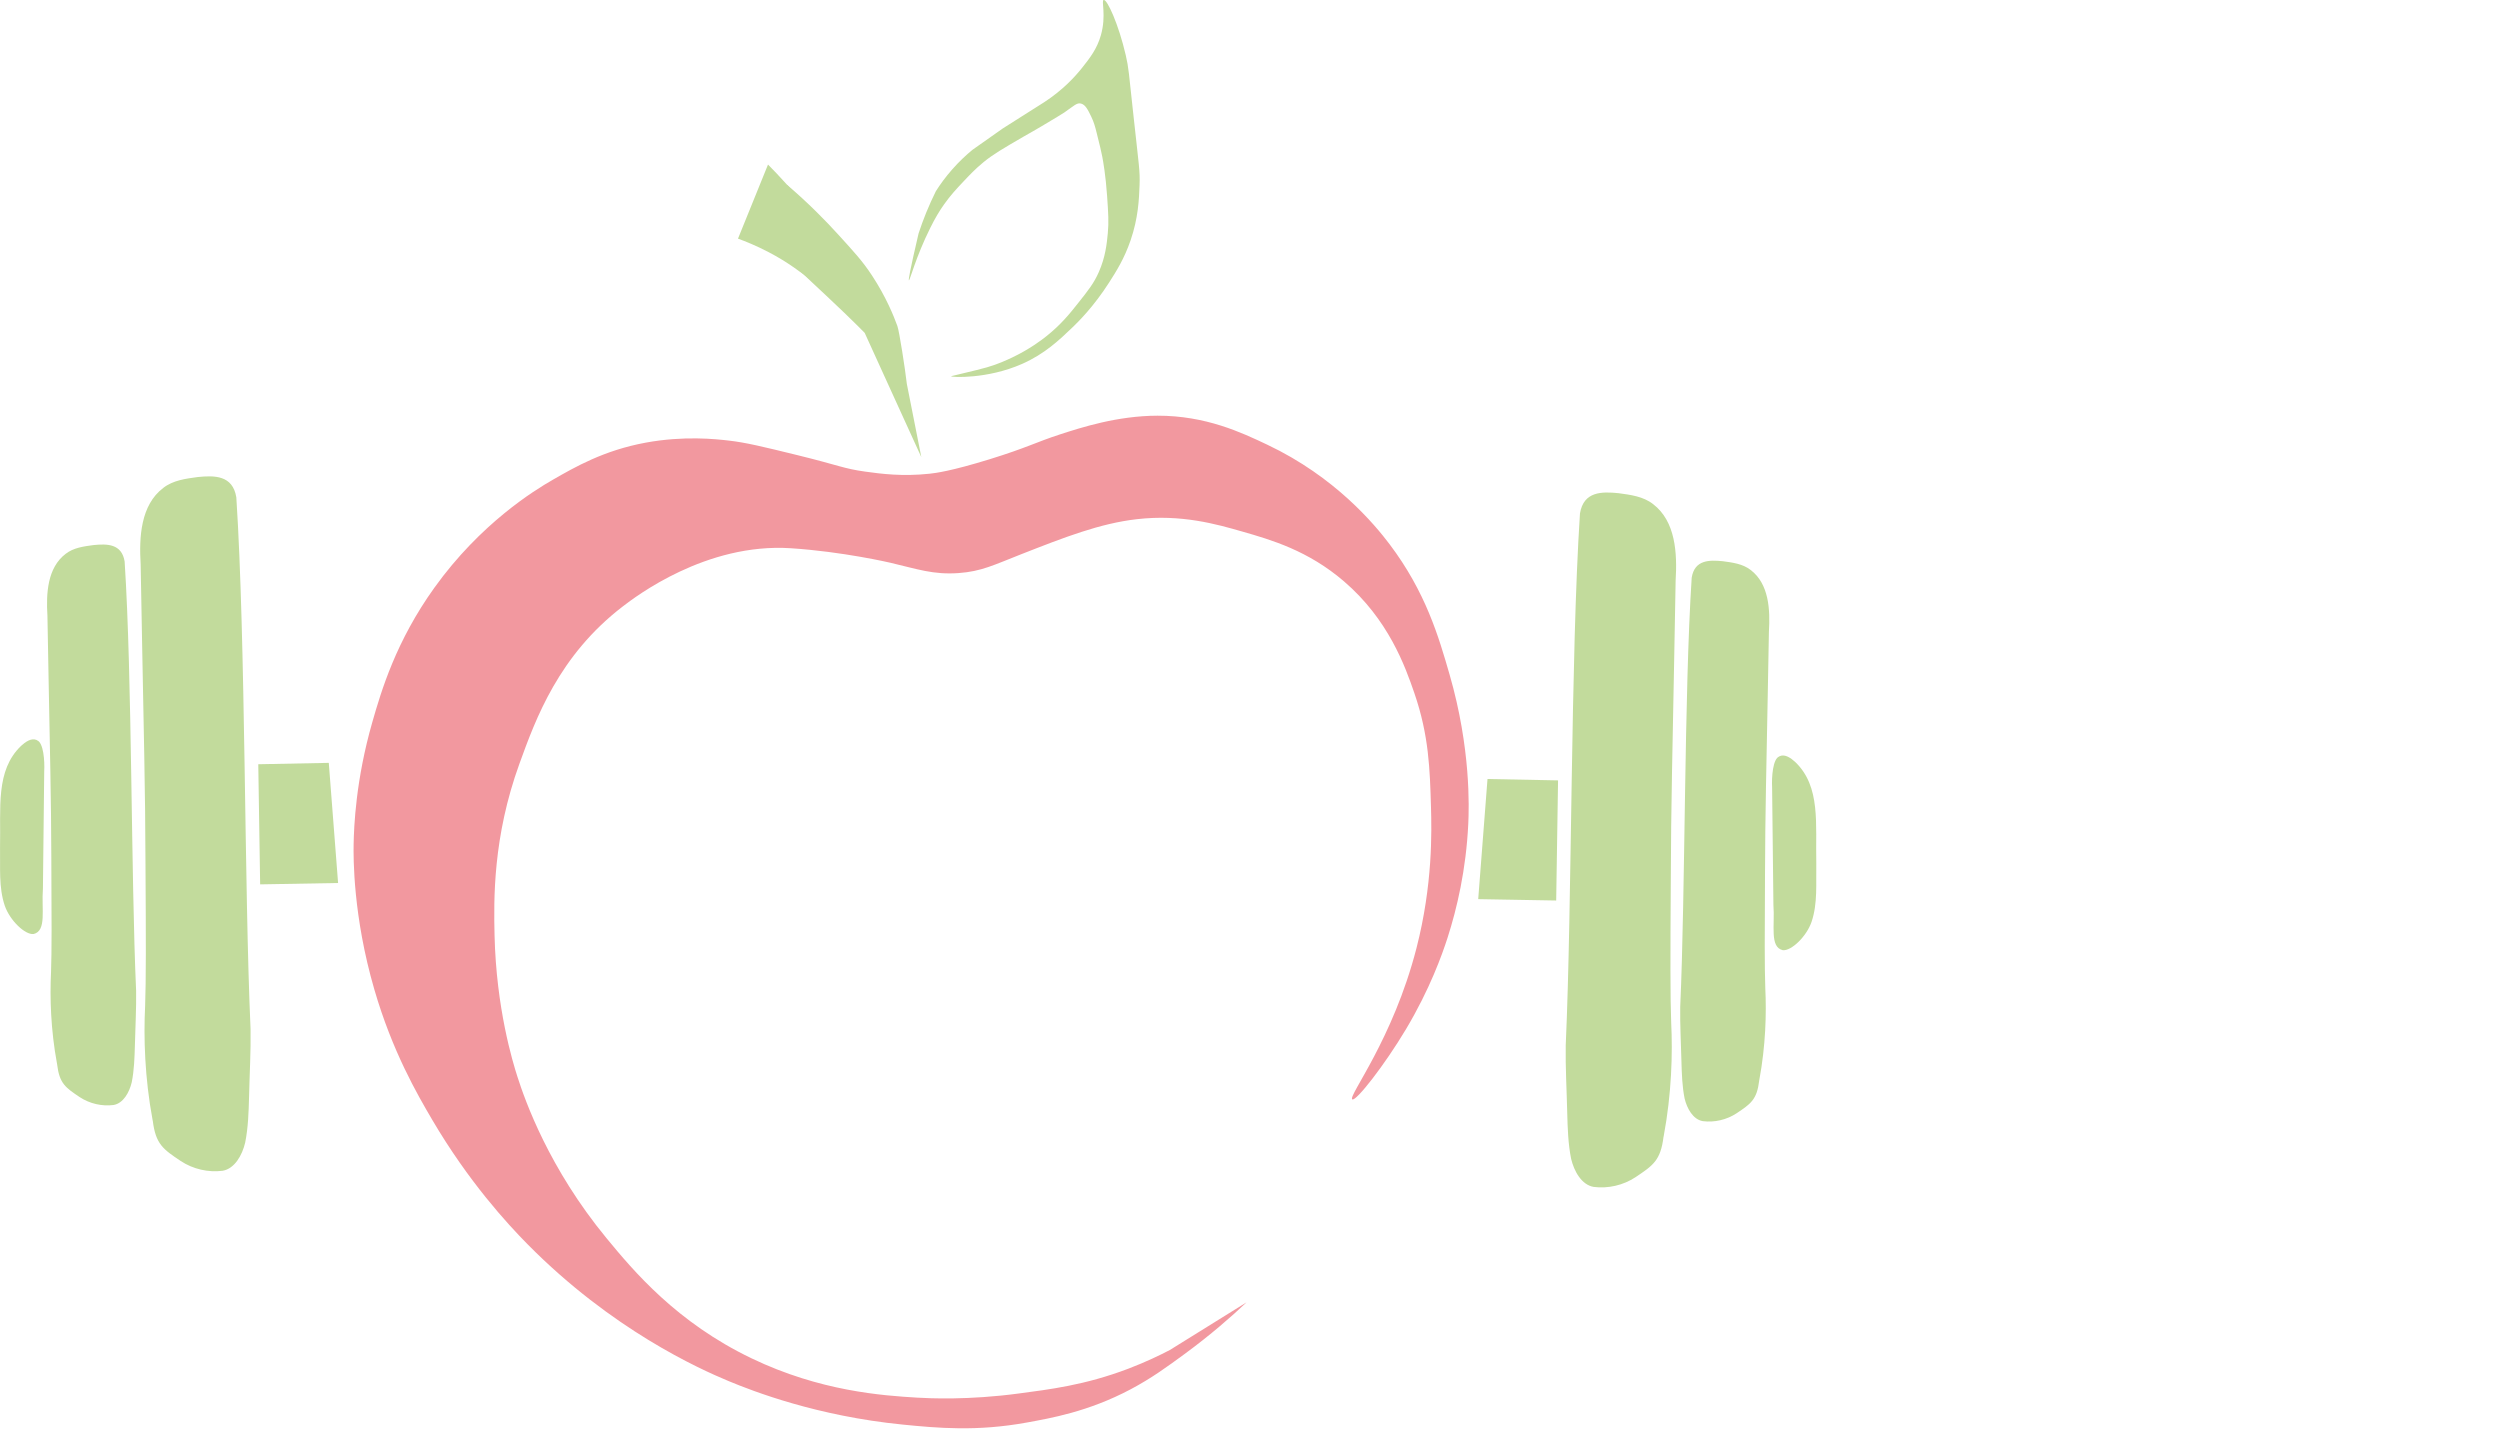
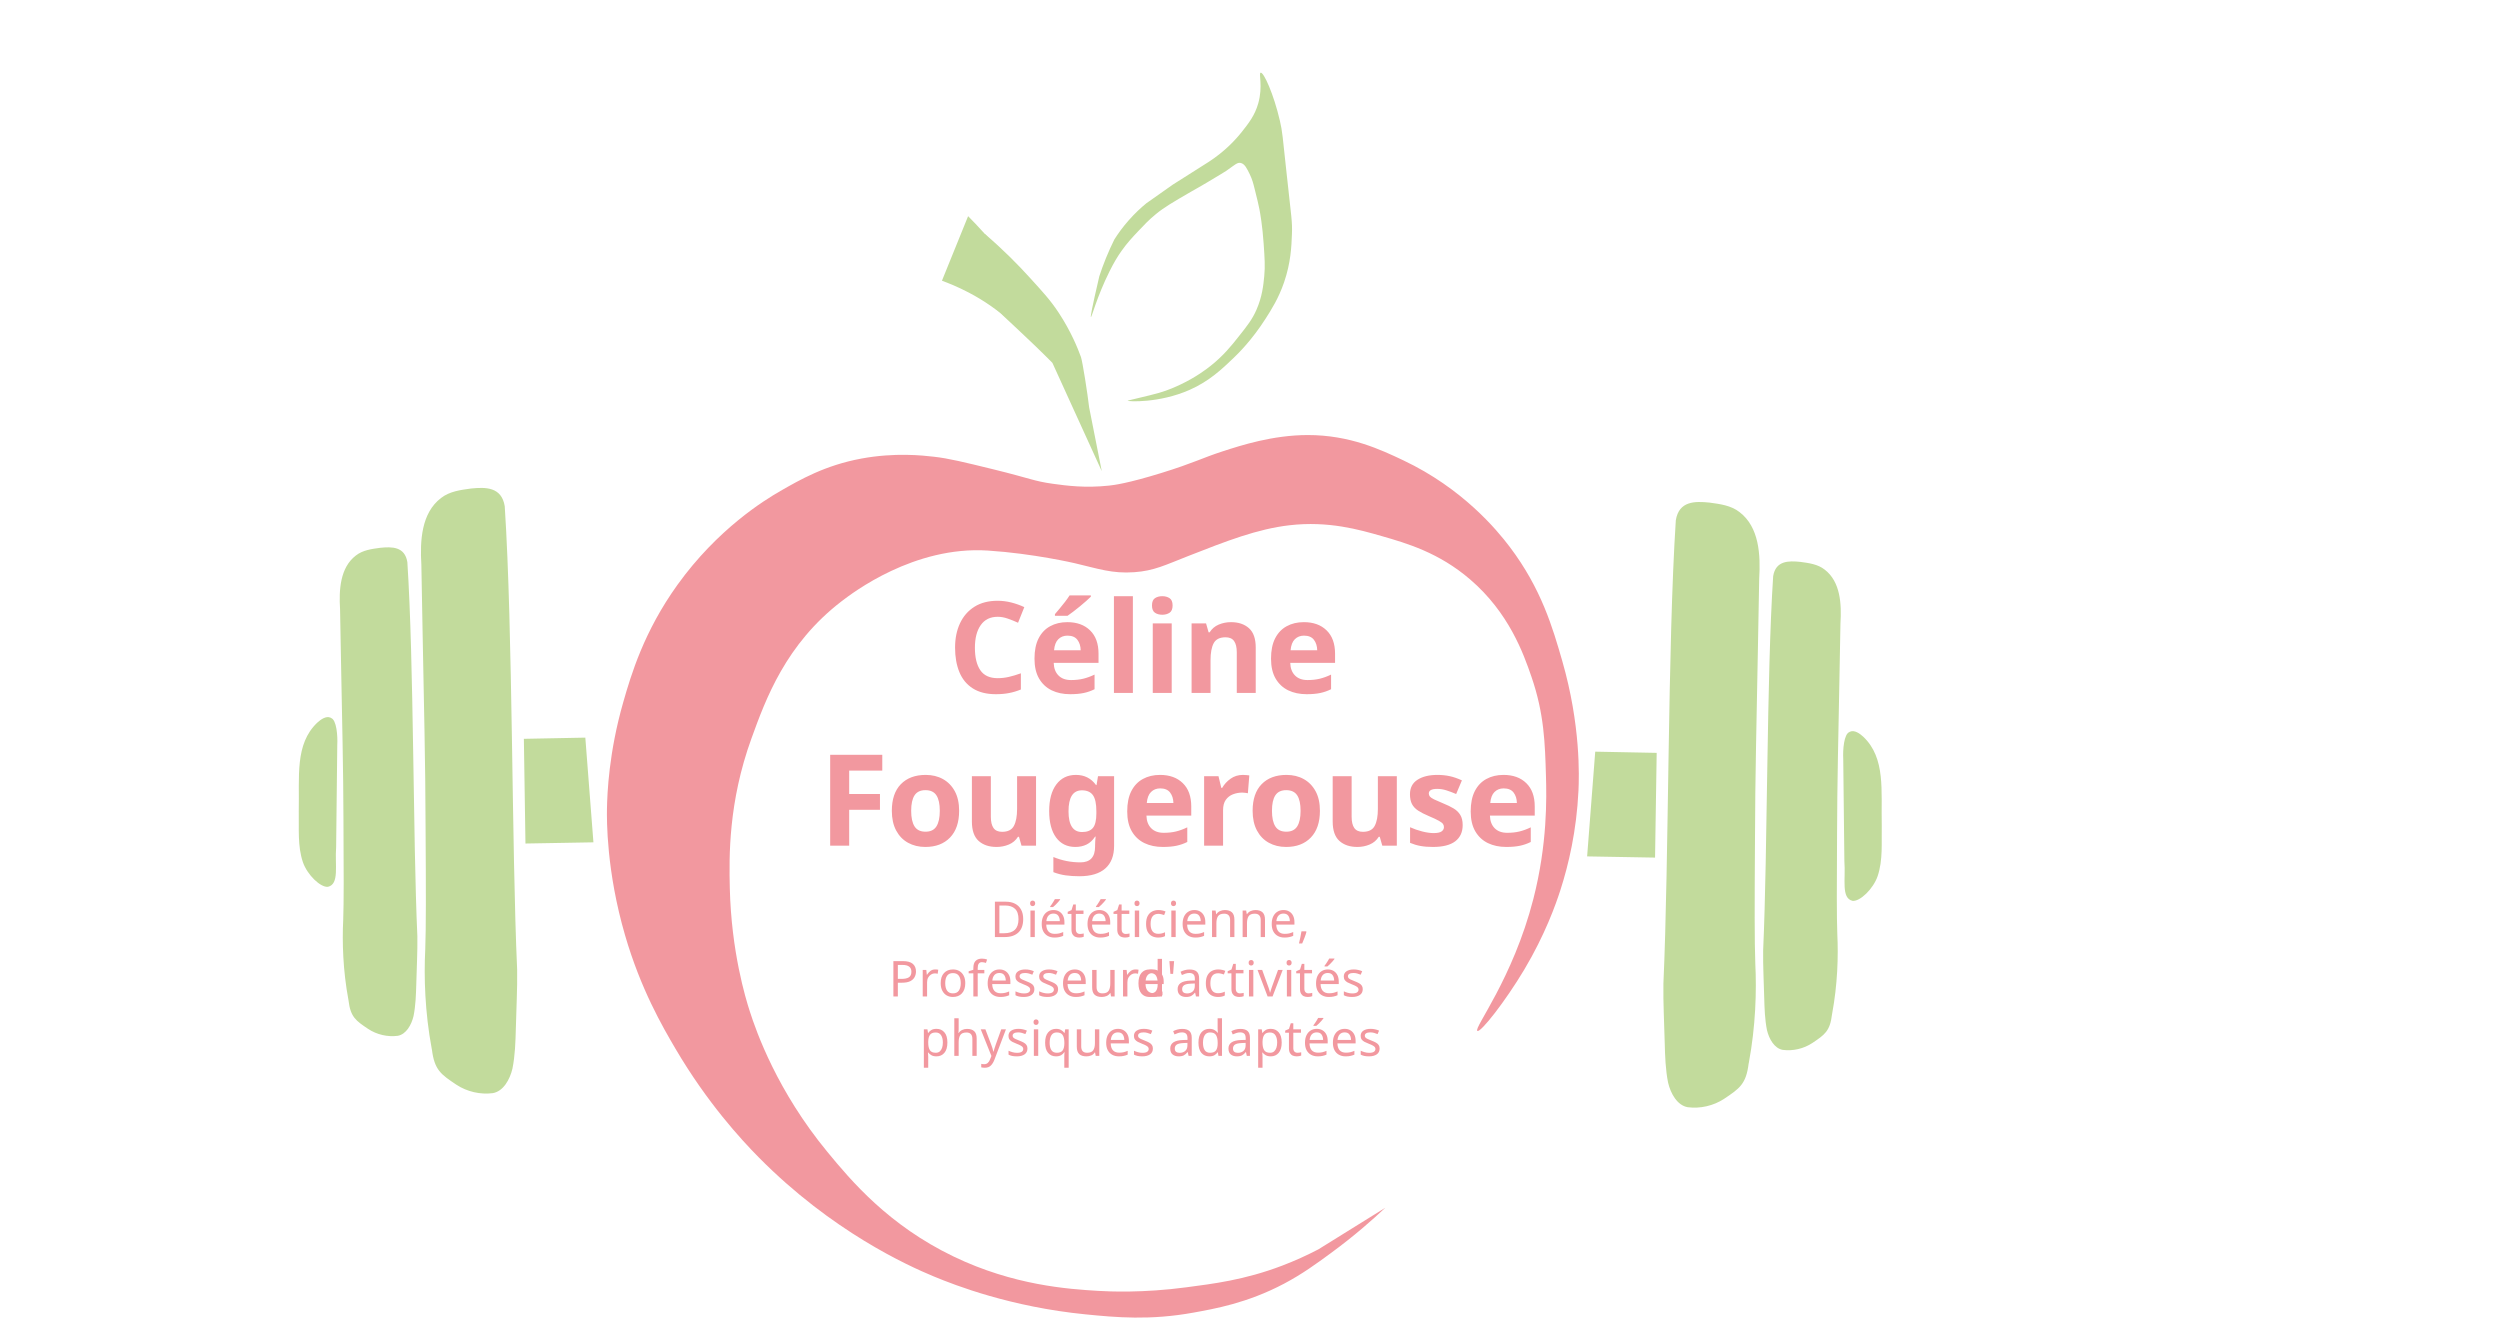
- <svg xmlns="http://www.w3.org/2000/svg" viewBox="0 0 616.2 352.07">
+ <svg xmlns="http://www.w3.org/2000/svg" viewBox="0 0 707 374.62">
  <defs>
-     <style>
-       .cls-1 {
-         fill: #f2989f;
-       }
- 
-       .cls-1, .cls-2 {
-         stroke-width: 0px;
-       }
- 
-       .cls-2 {
-         fill: #c2db9c;
-       }
-     </style>
+     <style>.cls-7{stroke-width:0;fill:#c2db9c}</style>
  </defs>
-   <g id="Calque_2" data-name="Calque 2">
-     <path class="cls-1" d="M333.3,270.98c.91.57,7.95-8.42,13.28-17.36,5.89-9.89,8.9-18.41,10.21-22.47,2.32-7.21,4.57-16.76,5.11-28.09.19-3.96.66-18.55-4.6-36.77-2.68-9.28-5.86-20.32-14.81-32.17-3.68-4.87-13.4-16.59-30.13-24.51-6.35-3.01-15.15-7.17-27.06-7.15-9.85.02-18.73,2.89-24,4.6-6.01,1.95-8.05,3.25-17.36,6.13-9.59,2.96-13.41,3.42-14.81,3.57-6.7.72-11.93.03-15.83-.51-5.47-.76-6.29-1.5-16.85-4.09-8.41-2.06-12.62-3.09-16.85-3.57-3.18-.37-11.03-1.22-20.43.51-10.38,1.91-17.52,6.06-22.98,9.19-4.45,2.56-17.71,10.68-29.11,26.55-9.48,13.21-13.09,25.39-15.32,33.19-4.07,14.2-4.52,25.7-4.6,30.13-.05,3.15-.17,17.6,5.11,35.74,4.43,15.23,10.54,25.77,14.3,32.17,8.92,15.16,18.43,25.52,23.49,30.64,20.75,21.01,42.22,30.66,49.53,33.7,6.08,2.53,21.83,8.63,42.89,10.72,8.66.86,18.28,1.75,30.64-.51,5.72-1.05,15.05-2.62,25.53-8.17,5.16-2.73,9.08-5.6,13.28-8.68,6.57-4.82,11.7-9.35,15.32-12.77-6.3,3.91-12.6,7.83-18.89,11.74-2.41,1.26-5.89,2.95-10.21,4.6-10.8,4.12-19.69,5.14-27.06,6.13-12.32,1.66-22.01,1.2-25.02,1.02-8.53-.51-23.91-1.56-40.85-9.7-18.42-8.85-29.01-21.44-35.74-29.62-14.18-17.22-20.04-33.83-21.96-39.83-1.16-3.61-5.19-16.81-5.62-34.72-.21-8.95-.43-24.3,6.13-42.38,4.02-11.09,9.67-26.66,25.53-38.81,3.06-2.34,20.46-15.67,41.36-14.3,12.86.84,24.51,3.57,24.51,3.57,6.67,1.56,10.6,3,16.85,2.55,5.63-.4,8.74-2.02,15.32-4.6,10.76-4.22,19.48-7.63,28.6-8.68,11-1.27,19.73,1.25,26.04,3.06,7.1,2.04,16.17,4.66,25.02,12.26,10.96,9.41,15.06,20.87,17.36,27.57,3.58,10.41,3.82,18.75,4.09,28.09.17,6.03.45,19.06-3.57,34.72-5.81,22.62-16.97,36.56-15.83,37.28Z" />
-   </g>
+   <path d="M417.79 291.55c.91.57 7.95-8.42 13.28-17.36 5.89-9.89 8.9-18.41 10.21-22.47 2.32-7.21 4.57-16.76 5.11-28.09.19-3.96.66-18.55-4.6-36.77-2.68-9.28-5.86-20.32-14.81-32.17-3.68-4.87-13.4-16.59-30.13-24.51-6.35-3.01-15.15-7.17-27.06-7.15-9.85.02-18.73 2.89-24 4.6-6.01 1.95-8.05 3.25-17.36 6.13-9.59 2.96-13.41 3.42-14.81 3.57-6.7.72-11.93.03-15.83-.51-5.47-.76-6.29-1.5-16.85-4.09-8.41-2.06-12.62-3.09-16.85-3.57-3.18-.37-11.03-1.22-20.43.51-10.38 1.91-17.52 6.06-22.98 9.19-4.45 2.56-17.71 10.68-29.11 26.55-9.48 13.21-13.09 25.39-15.32 33.19-4.07 14.2-4.52 25.7-4.6 30.13-.05 3.15-.17 17.6 5.11 35.74 4.43 15.23 10.54 25.77 14.3 32.17 8.92 15.16 18.43 25.52 23.49 30.64 20.75 21.01 42.22 30.66 49.53 33.7 6.08 2.53 21.83 8.63 42.89 10.72 8.66.86 18.28 1.75 30.64-.51 5.72-1.05 15.05-2.62 25.53-8.17 5.16-2.73 9.08-5.6 13.28-8.68 6.57-4.82 11.7-9.35 15.32-12.77-6.3 3.91-12.6 7.83-18.89 11.74a95.942 95.942 0 0 1-10.21 4.6c-10.8 4.12-19.69 5.14-27.06 6.13-12.32 1.66-22.01 1.2-25.02 1.02-8.53-.51-23.91-1.56-40.85-9.7-18.42-8.85-29.01-21.44-35.74-29.62-14.18-17.22-20.04-33.83-21.96-39.83-1.16-3.61-5.19-16.81-5.62-34.72-.21-8.95-.43-24.3 6.13-42.38 4.02-11.09 9.67-26.66 25.53-38.81 3.06-2.34 20.46-15.67 41.36-14.3 12.86.84 24.51 3.57 24.51 3.57 6.67 1.56 10.6 3 16.85 2.55 5.63-.4 8.74-2.02 15.32-4.6 10.76-4.22 19.48-7.63 28.6-8.68 11-1.27 19.73 1.25 26.04 3.06 7.1 2.04 16.17 4.66 25.02 12.26 10.96 9.41 15.06 20.87 17.36 27.57 3.58 10.41 3.82 18.75 4.09 28.09.17 6.03.45 19.06-3.57 34.72-5.81 22.62-16.97 36.56-15.83 37.28Z" style="stroke-width:0;fill:#f2989f" id="Calque_2" data-name="Calque 2" />
  <g id="Calque_3" data-name="Calque 3">
-     <path class="cls-2" d="M188.96,55.15c-.04-.89,3.38-8.58,5.11-9.53,5.21,4.47,9.38,8.71,12.6,12.26,3.65,4.03,5.82,6.31,8.26,10.02,3.51,5.34,5.4,10.1,6.26,12.46.47,1.3,1.91,10.6,2.33,14.28,1.19,6.01,2.38,12.03,3.57,18.04-2.76-6.05-5.52-12.11-8.28-18.16-1.89-4.16-3.79-8.32-5.68-12.47-1.07-1.08-2.81-2.83-5.01-4.94-12.6-12.09-18.91-16.73-19.16-21.95Z" />
-     <path class="cls-2" d="M194.07,45.62c-1.89-2.11-3.55-3.83-4.77-5.06l-7.4,18.26c1.81.66,4.47,1.72,7.53,3.32,4.77,2.49,7.84,4.88,12,8.04,9.29,7.06,13.95,10.59,14.43,10.21,1.94-1.53-7.99-19.37-21.79-34.77Z" />
-     <path class="cls-2" d="M224.03,69.11c-.15-.04.19-2.2,2.38-11.57.53-1.62,1.15-3.33,1.87-5.11.77-1.9,1.58-3.66,2.38-5.28,1.04-1.65,2.38-3.52,4.09-5.45,1.72-1.95,3.42-3.52,4.94-4.77,2.5-1.76,4.99-3.52,7.49-5.28l10.21-6.47c4.59-3,7.57-6.25,9.36-8.51,1.89-2.39,3.64-4.61,4.6-8,1.39-4.91.04-8.52.68-8.68.86-.22,3.7,6.05,5.45,13.62.73,3.14.74,4.26,1.87,14.64,1.39,12.82,1.66,13.82,1.53,17.36-.13,3.59-.33,8.11-2.21,13.62-1.56,4.55-3.54,7.66-5.28,10.38-3.77,5.91-7.63,9.73-9.02,11.06-3.28,3.14-6.86,6.56-12.43,9.02-8.65,3.82-17.5,3.3-17.53,3.06,0-.03.15-.06,2.04-.51,3.62-.87,5.44-1.3,6.81-1.7,2.77-.8,4.8-1.76,6.13-2.38,4.41-2.09,7.45-4.43,8.51-5.28,3.64-2.9,5.82-5.63,7.83-8.17,2.59-3.26,3.9-4.92,5.11-7.66,1.63-3.71,1.96-6.92,2.21-9.53.27-2.83.12-4.95-.17-9.19-.35-5.1-.98-8.6-1.19-9.7-.25-1.33-.62-2.81-1.36-5.79-.39-1.58-.69-2.7-1.36-4.09-.83-1.7-1.44-2.97-2.55-3.23-.97-.23-1.59.45-4.09,2.21-.39.27-2.13,1.32-5.62,3.4-1.99,1.19-2.33,1.34-4.43,2.55-5.03,2.92-7.54,4.38-9.87,6.3-2.03,1.66-3.42,3.15-5.11,4.94-1.53,1.63-3.01,3.2-4.6,5.45-1.17,1.65-2.2,3.37-3.4,5.79-3.62,7.26-5.02,13-5.28,12.94Z" />
+     <path class="cls-7" d="M273.45 75.72c-.04-.89 3.38-8.58 5.11-9.53 5.21 4.47 9.38 8.71 12.6 12.26 3.65 4.03 5.82 6.31 8.26 10.02 3.51 5.34 5.4 10.1 6.26 12.46.47 1.3 1.91 10.6 2.33 14.28l3.57 18.04c-2.76-6.05-5.52-12.11-8.28-18.16-1.89-4.16-3.79-8.32-5.68-12.47-1.07-1.08-2.81-2.83-5.01-4.94-12.6-12.09-18.91-16.73-19.16-21.95Z" />
+     <path class="cls-7" d="M278.55 66.19c-1.89-2.11-3.55-3.83-4.77-5.06l-7.4 18.26c1.81.66 4.47 1.72 7.53 3.32 4.77 2.49 7.84 4.88 12 8.04 9.29 7.06 13.95 10.59 14.43 10.21 1.94-1.53-7.99-19.37-21.79-34.77ZM308.51 89.68c-.15-.04.19-2.2 2.38-11.57.53-1.62 1.15-3.33 1.87-5.11.77-1.9 1.58-3.66 2.38-5.28 1.04-1.65 2.38-3.52 4.09-5.45 1.72-1.95 3.42-3.52 4.94-4.77 2.5-1.76 4.99-3.52 7.49-5.28l10.21-6.47c4.59-3 7.57-6.25 9.36-8.51 1.89-2.39 3.64-4.61 4.6-8 1.39-4.91.04-8.52.68-8.68.86-.22 3.7 6.05 5.45 13.62.73 3.14.74 4.26 1.87 14.64 1.39 12.82 1.66 13.82 1.53 17.36-.13 3.59-.33 8.11-2.21 13.62-1.56 4.55-3.54 7.66-5.28 10.38-3.77 5.91-7.63 9.73-9.02 11.06-3.28 3.14-6.86 6.56-12.43 9.02-8.65 3.82-17.5 3.3-17.53 3.06 0-.03.15-.06 2.04-.51 3.62-.87 5.44-1.3 6.81-1.7 2.77-.8 4.8-1.76 6.13-2.38 4.41-2.09 7.45-4.43 8.51-5.28 3.64-2.9 5.82-5.63 7.83-8.17 2.59-3.26 3.9-4.92 5.11-7.66 1.63-3.71 1.96-6.92 2.21-9.53.27-2.83.12-4.95-.17-9.19-.35-5.1-.98-8.6-1.19-9.7-.25-1.33-.62-2.81-1.36-5.79-.39-1.58-.69-2.7-1.36-4.09-.83-1.7-1.44-2.97-2.55-3.23-.97-.23-1.59.45-4.09 2.21-.39.27-2.13 1.32-5.62 3.4-1.99 1.19-2.33 1.34-4.43 2.55-5.03 2.92-7.54 4.38-9.87 6.3-2.03 1.66-3.42 3.15-5.11 4.94-1.53 1.63-3.01 3.2-4.6 5.45-1.17 1.65-2.2 3.37-3.4 5.79-3.62 7.26-5.02 13-5.28 12.94Z" />
  </g>
  <g id="Calque_4" data-name="Calque 4">
-     <polygon class="cls-2" points="366.64 192.01 384.03 192.35 383.57 221.96 364.35 221.62 366.64 192.01" />
-     <line class="cls-2" x1="389.81" y1="285.96" x2="391.51" y2="126.3" />
-     <path class="cls-2" d="M410.03,280.17c-.71,5.86-2.59,7.09-6.9,9.98-3.04,2.01-6.81,2.86-10.33,2.4-2.96-.51-4.82-3.84-5.55-6.93-.74-3.7-.86-7.5-.96-11.34-.12-5.45-.46-11.22-.37-16.62,1.58-35.33,1.19-95.41,3.51-131.09.89-5.5,5.43-5.42,9.51-5.01,2.91.4,6.08.78,8.51,2.69,5.56,4.24,5.97,12.07,5.56,18.87-.12,6.4-.25,13.69-.36,19.56-.34,18.86-.8,36.64-.83,54.29-.12,18.48-.14,28.88.09,34.96.39,7.79.1,17.68-1.82,27.99l-.04.24Z" />
-     <path class="cls-2" d="M433.61,266.34c-.57,4.73-2.09,5.72-5.57,8.06-2.46,1.62-5.5,2.31-8.34,1.94-2.39-.41-3.89-3.1-4.48-5.59-.6-2.98-.69-6.05-.78-9.15-.1-4.4-.37-9.05-.3-13.41,1.28-28.52.96-77.01,2.83-105.81.72-4.44,4.38-4.38,7.68-4.05,2.35.32,4.91.63,6.87,2.17,4.49,3.43,4.82,9.74,4.48,15.23-.1,5.17-.2,11.05-.29,15.79-.28,15.22-.64,29.57-.67,43.82-.09,14.92-.11,23.31.07,28.22.31,6.29.08,14.27-1.47,22.59l-.04.19Z" />
-     <path class="cls-2" d="M438.57,186.45c-1.6.52-1.92,5.08-1.78,7.64.07,6.44.14,12.04.21,19,.04,3.4.08,6.82.11,9.91.4,5.07-.98,10.43,2.31,11.2,2.09.23,5.83-3.33,7.09-6.97,1.55-4.58,1.07-9.52,1.17-14.36-.22-9.8,1.15-18.99-5.2-25.06-1.02-.94-2.51-2-3.77-1.45l-.15.07Z" />
-     <path class="cls-2" d="M385.9,136.18l5.41-9.59-5.41,9.59Z" />
-     <polygon class="cls-2" points="81.04 188.03 63.66 188.37 64.12 217.98 83.33 217.64 81.04 188.03" />
-     <line class="cls-2" x1="57.87" y1="281.98" x2="56.17" y2="122.32" />
-     <path class="cls-2" d="M37.65,276.19c.71,5.86,2.59,7.09,6.9,9.98,3.04,2.01,6.81,2.86,10.33,2.4,2.96-.51,4.82-3.84,5.55-6.93.74-3.7.86-7.5.96-11.34.12-5.45.46-11.22.37-16.62-1.58-35.33-1.19-95.41-3.51-131.09-.89-5.5-5.43-5.42-9.51-5.01-2.91.4-6.08.78-8.51,2.69-5.56,4.24-5.97,12.07-5.56,18.87.12,6.4.25,13.69.36,19.56.34,18.86.8,36.64.83,54.29.12,18.48.14,28.88-.09,34.96-.39,7.79-.1,17.68,1.82,27.99l.04.24Z" />
-     <path class="cls-2" d="M14.08,262.36c.57,4.73,2.09,5.72,5.57,8.06,2.46,1.62,5.5,2.31,8.34,1.94,2.39-.41,3.89-3.1,4.48-5.59.6-2.98.69-6.05.78-9.15.1-4.4.37-9.05.3-13.41-1.28-28.52-.96-77.01-2.83-105.81-.72-4.44-4.38-4.38-7.68-4.05-2.35.32-4.91.63-6.87,2.17-4.49,3.43-4.82,9.74-4.48,15.23.1,5.17.2,11.05.29,15.79.28,15.22.64,29.57.67,43.82.09,14.92.11,23.31-.07,28.22-.31,6.29-.08,14.27,1.47,22.59l.04.19Z" />
-     <path class="cls-2" d="M9.12,182.47c1.6.52,1.92,5.08,1.78,7.64-.07,6.44-.14,12.04-.21,19-.04,3.4-.08,6.82-.11,9.91-.4,5.07.98,10.43-2.31,11.2-2.09.23-5.83-3.33-7.09-6.97-1.55-4.58-1.07-9.52-1.17-14.36.22-9.8-1.15-18.99,5.2-25.06,1.02-.94,2.51-2,3.77-1.45l.15.07Z" />
-     <path class="cls-2" d="M61.79,132.2l-5.41-9.59,5.41,9.59Z" />
+     <path class="cls-7" d="m451.13 212.57 17.38.34-.46 29.62-19.21-.34 2.29-29.62zM474.3 306.53l1.7-159.66M494.52 300.74c-.71 5.86-2.59 7.09-6.9 9.98-3.04 2.01-6.81 2.86-10.33 2.4-2.96-.51-4.82-3.84-5.55-6.93-.74-3.7-.86-7.5-.96-11.34-.12-5.45-.46-11.22-.37-16.62 1.58-35.33 1.19-95.41 3.51-131.09.89-5.5 5.43-5.42 9.51-5.01 2.91.4 6.08.78 8.51 2.69 5.56 4.24 5.97 12.07 5.56 18.87-.12 6.4-.25 13.69-.36 19.56-.34 18.86-.8 36.64-.83 54.29-.12 18.48-.14 28.88.09 34.96.39 7.79.1 17.68-1.82 27.99l-.04.24ZM518.09 286.91c-.57 4.73-2.09 5.72-5.57 8.06-2.46 1.62-5.5 2.31-8.34 1.94-2.39-.41-3.89-3.1-4.48-5.59-.6-2.98-.69-6.05-.78-9.15-.1-4.4-.37-9.05-.3-13.41 1.28-28.52.96-77.01 2.83-105.81.72-4.44 4.38-4.38 7.68-4.05 2.35.32 4.91.63 6.87 2.17 4.49 3.43 4.82 9.74 4.48 15.23-.1 5.17-.2 11.05-.29 15.79-.28 15.22-.64 29.57-.67 43.82-.09 14.92-.11 23.31.07 28.22.31 6.29.08 14.27-1.47 22.59l-.04.19ZM523.05 207.01c-1.6.52-1.92 5.08-1.78 7.64.07 6.44.14 12.04.21 19 .04 3.4.08 6.82.11 9.91.4 5.07-.98 10.43 2.31 11.2 2.09.23 5.83-3.33 7.09-6.97 1.55-4.58 1.07-9.52 1.17-14.36-.22-9.8 1.15-18.99-5.2-25.06-1.02-.94-2.51-2-3.77-1.45l-.15.07ZM470.38 156.74l5.41-9.59-5.41 9.59ZM165.53 208.6l-17.38.34.45 29.61 19.22-.34-2.29-29.61zM142.36 302.55l-1.7-159.66M122.14 296.76c.71 5.86 2.59 7.09 6.9 9.98 3.04 2.01 6.81 2.86 10.33 2.4 2.96-.51 4.82-3.84 5.55-6.93.74-3.7.86-7.5.96-11.34.12-5.45.46-11.22.37-16.62-1.58-35.33-1.19-95.41-3.51-131.09-.89-5.5-5.43-5.42-9.51-5.01-2.91.4-6.08.78-8.51 2.69-5.56 4.24-5.97 12.07-5.56 18.87.12 6.4.25 13.69.36 19.56.34 18.86.8 36.64.83 54.29.12 18.48.14 28.88-.09 34.96-.39 7.79-.1 17.68 1.82 27.99l.04.24ZM98.56 282.93c.57 4.73 2.09 5.72 5.57 8.06 2.46 1.62 5.5 2.31 8.34 1.94 2.39-.41 3.89-3.1 4.48-5.59.6-2.98.69-6.05.78-9.15.1-4.4.37-9.05.3-13.41-1.28-28.52-.96-77.01-2.83-105.81-.72-4.44-4.38-4.38-7.68-4.05-2.35.32-4.91.63-6.87 2.17-4.49 3.43-4.82 9.74-4.48 15.23.1 5.17.2 11.05.29 15.79.28 15.22.64 29.57.67 43.82.09 14.92.11 23.31-.07 28.22-.31 6.29-.08 14.27 1.47 22.59l.04.19ZM93.6 203.04c1.6.52 1.92 5.08 1.78 7.64-.07 6.44-.14 12.04-.21 19-.04 3.4-.08 6.82-.11 9.91-.4 5.07.98 10.43-2.31 11.2-2.09.23-5.83-3.33-7.09-6.97-1.55-4.58-1.07-9.52-1.17-14.36.22-9.8-1.15-18.99 5.2-25.06 1.02-.94 2.51-2 3.77-1.45l.15.07ZM146.27 152.77l-5.41-9.59 5.41 9.59Z" />
+   </g>
+   <g id="Calque_5" data-name="Calque 5">
+     <text transform="translate(280 195.96)" style="fill:#f2989f;font-family:Altivo-Bold,Altivo;font-size:36px;font-weight:700">
+       <tspan x="-12" y="0">Céline </tspan>
+       <tspan x="-48.46" y="43.2" style="letter-spacing:-.02em">Fougerouse</tspan>
+     </text>
+     <text transform="translate(280 265)" style="font-family:Altivo-Regular,Altivo;font-size:14px;fill:#f2989f">
+       <tspan x="0" y="0">Diététicienne,</tspan>
+       <tspan x="-28.71" y="16.8">Professeure</tspan>
+       <tspan x="41.19" y="16.8">d'activités</tspan>
+       <tspan x="-19.92" y="33.6">physiques adaptées</tspan>
+     </text>
  </g>
</svg>
